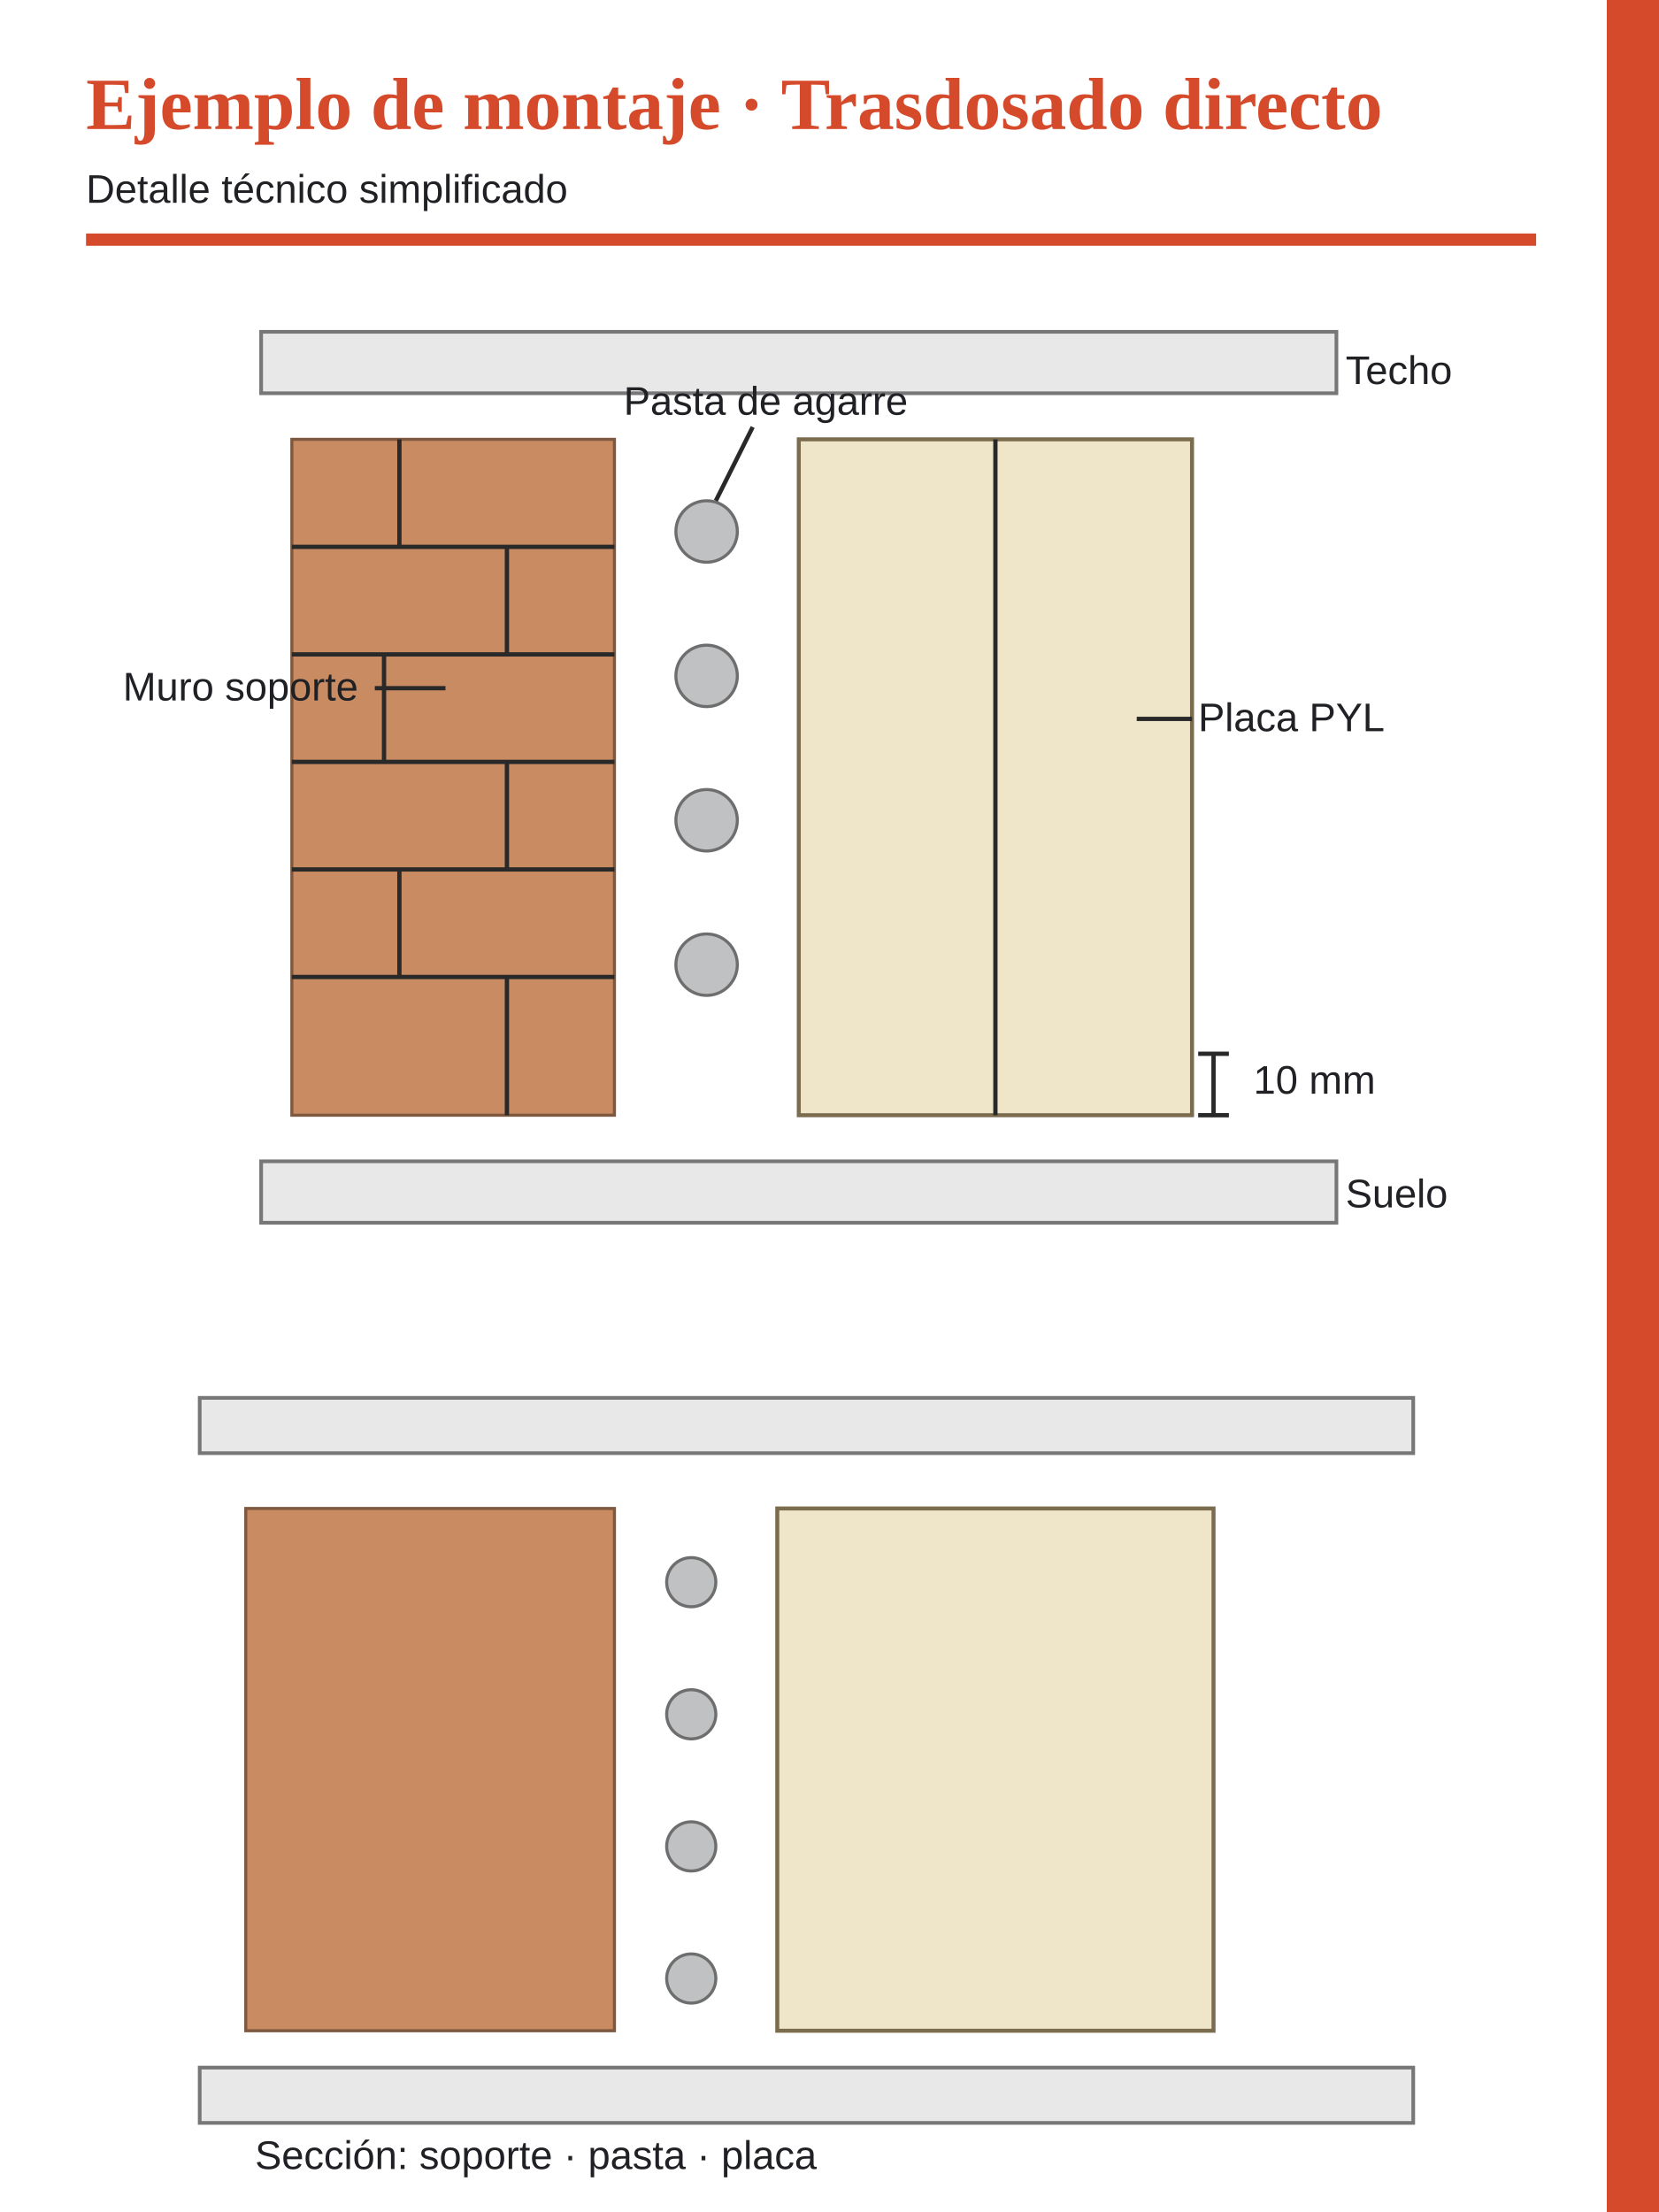
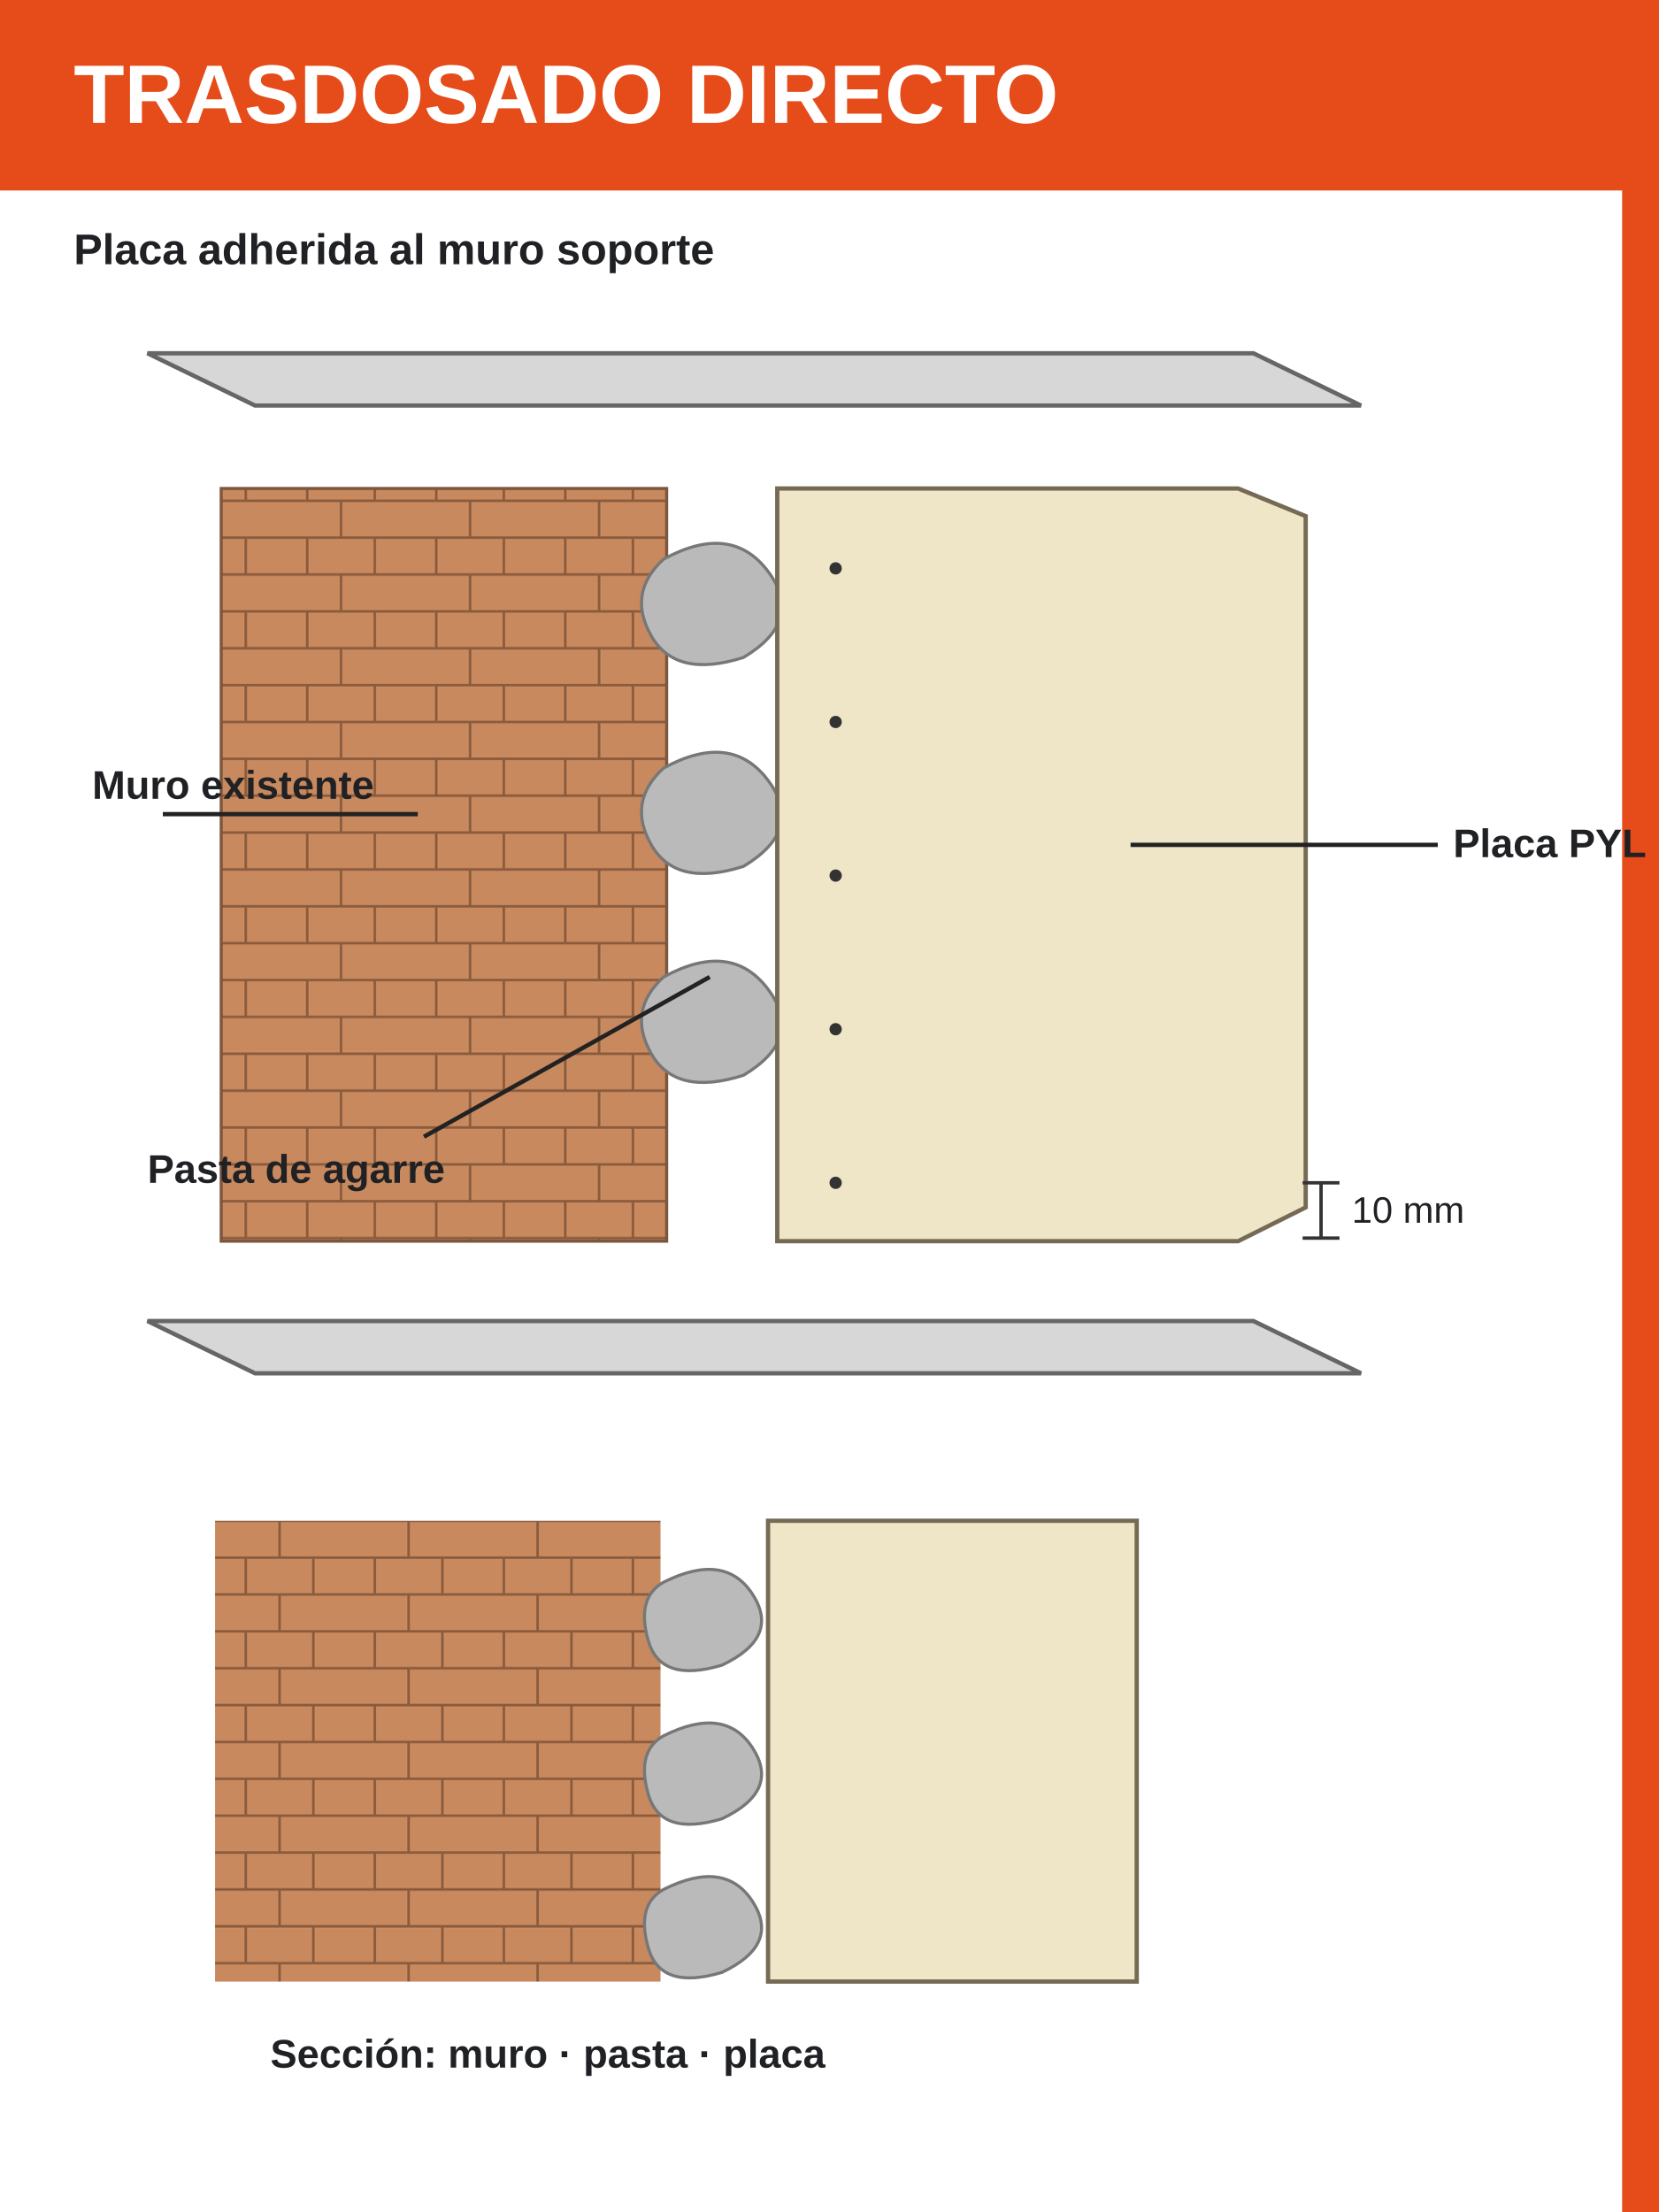
<svg xmlns="http://www.w3.org/2000/svg" viewBox="0 0 540 720">
-   <style>.t{font-family:Arial,sans-serif;fill:#202124}.h{font-size:24px;font-weight:700;fill:#d64a2c}.s{font-size:13px}.l{stroke:#292929;stroke-width:1.4;fill:none}.br{fill:#c98b62;stroke:#7e593f;stroke-width:1}.b{fill:#efe5c8;stroke:#7b6c4e;stroke-width:1.3}.p{fill:#bfc1c2;stroke:#6e6e6e;stroke-width:1}.c{fill:#e8e8e8;stroke:#777;stroke-width:1.2}.a{stroke:#d64a2c;stroke-width:4}</style>
+   <style>
+ text{font-family:Arial,Helvetica,sans-serif;fill:#202124}.title{font-size:27px;font-weight:800;fill:#fff}.sub{font-size:14px;font-weight:700}.lab{font-size:13px;font-weight:700}.dim{font-size:12px}.call{stroke:#222;stroke-width:1.4;fill:none}.metal{fill:#d9e1e5;stroke:#44515a;stroke-width:1.5}.metal2{fill:#bfcbd1;stroke:#44515a;stroke-width:1.3}.board{fill:#efe5c7;stroke:#756b55;stroke-width:1.4}.wool{fill:#d9bf7a;stroke:#957338;stroke-width:1.1}.slab{fill:#d7d7d7;stroke:#666;stroke-width:1.4}.brick{fill:#c8895e;stroke:#7c563d;stroke-width:1}.adh{fill:#bababa;stroke:#777;stroke-width:1}.edge{stroke:#d84b24;stroke-width:3}.screw{fill:#333}.diml{stroke:#333;stroke-width:1.1;fill:none}</style>
+   <defs>
+     <pattern id="bp" width="42" height="24" patternUnits="userSpaceOnUse">
+       <rect width="42" height="24" fill="#c8895e" />
+       <path d="M0 0h42M0 24h42M0 12h42M21 0v12M10 12v12M32 12v12" stroke="#8a5b3d" stroke-width=".8" />
+     </pattern>
+   </defs>
  <rect width="540" height="720" fill="#fff" />
-   <rect x="523" width="17" height="720" fill="#d64a2c" />
-   <text class="h" x="28" y="42">Ejemplo de montaje · Trasdosado directo</text>
-   <text class="t s" x="28" y="66">Detalle técnico simplificado</text>
-   <line class="a" x1="28" y1="78" x2="500" y2="78" />
-   <g transform="translate(40 108)">
-     <rect class="c" x="45" y="0" width="350" height="20" />
-     <rect class="c" x="45" y="270" width="350" height="20" />
-     <g class="br">
-       <rect x="55" y="35" width="105" height="220" />
-       <path class="l" d="M55 70h105M55 105h105M55 140h105M55 175h105M55 210h105M90 35v35M125 70v35M85 105v35M125 140v35M90 175v35M125 210v45" />
+   <rect x="0" y="0" width="540" height="62" fill="#e64b1a" />
+   <rect x="528" y="0" width="12" height="720" fill="#e64b1a" />
+   <text class="title" x="24" y="40">TRASDOSADO DIRECTO</text>
+   <text class="sub" x="24" y="86">Placa adherida al muro soporte</text>
+   <g transform="translate(48 115)">
+     <path class="slab" d="M0 0h360l35 17H35z" />
+     <path class="slab" d="M0 315h360l35 17H35z" />
+     <path fill="url(#bp)" stroke="#7c563d" d="M24 44h145v245H24z" />
+     <path class="adh" d="M168 67q22-12 34 4t-8 28q-22 7-30-7t4-25zM168 135q22-12 34 4t-8 28q-22 7-30-7t4-25zM168 203q22-12 34 4t-8 28q-22 7-30-7t4-25z" />
+     <path class="board" d="M205 44h150l22 9v225l-22 11H205z" />
+     <g class="screw">
+       <circle cx="224" cy="70" r="2" />
+       <circle cx="224" cy="120" r="2" />
+       <circle cx="224" cy="170" r="2" />
+       <circle cx="224" cy="220" r="2" />
+       <circle cx="224" cy="270" r="2" />
    </g>
-     <circle class="p" cx="190" cy="65" r="10" />
-     <circle class="p" cx="190" cy="112" r="10" />
-     <circle class="p" cx="190" cy="159" r="10" />
-     <circle class="p" cx="190" cy="206" r="10" />
-     <rect class="b" x="220" y="35" width="128" height="220" />
-     <line class="l" x1="284" y1="35" x2="284" y2="255" />
-     <text class="t s" x="0" y="120">Muro soporte</text>
-     <line class="l" x1="82" y1="116" x2="105" y2="116" />
-     <text class="t s" x="163" y="27">Pasta de agarre</text>
-     <line class="l" x1="205" y1="31" x2="193" y2="55" />
-     <text class="t s" x="350" y="130">Placa PYL</text>
-     <line class="l" x1="348" y1="126" x2="330" y2="126" />
-     <text class="t s" x="398" y="17">Techo</text>
-     <text class="t s" x="398" y="285">Suelo</text>
-     <path class="l" d="M355 235v20m-5-20h10m-10 20h10" />
-     <text class="t s" x="368" y="248">10 mm</text>
+     <path class="call" d="M88 150L5 150" />
+     <text class="lab" x="-18" y="145">Muro existente</text>
+     <path class="call" d="M183 203L90 255" />
+     <text class="lab" x="0" y="270">Pasta de agarre</text>
+     <path class="call" d="M320 160h100" />
+     <text class="lab" x="425" y="164">Placa PYL</text>
+     <path class="diml" d="M382 270v18M376 270h12M376 288h12" />
+     <text class="dim" x="392" y="283">10 mm</text>
  </g>
-   <g transform="translate(65 455)">
-     <rect class="c" x="0" y="0" width="395" height="18" />
-     <rect class="br" x="15" y="36" width="120" height="170" />
-     <circle class="p" cx="160" cy="60" r="8" />
-     <circle class="p" cx="160" cy="103" r="8" />
-     <circle class="p" cx="160" cy="146" r="8" />
-     <circle class="p" cx="160" cy="189" r="8" />
-     <rect class="b" x="188" y="36" width="142" height="170" />
-     <rect class="c" x="0" y="218" width="395" height="18" />
-     <text class="t s" x="18" y="251">Sección: soporte · pasta · placa</text>
+   <g transform="translate(70 495)">
+     <rect fill="url(#bp)" x="0" y="0" width="145" height="150" />
+     <path class="adh" d="M146 20q20-10 29 4t-10 23q-20 6-24-8t5-19zM146 70q20-10 29 4t-10 23q-20 6-24-8t5-19zM146 120q20-10 29 4t-10 23q-20 6-24-8t5-19z" />
+     <rect class="board" x="180" y="0" width="120" height="150" />
+     <text class="lab" x="18" y="178">Sección: muro · pasta · placa</text>
  </g>
</svg>
